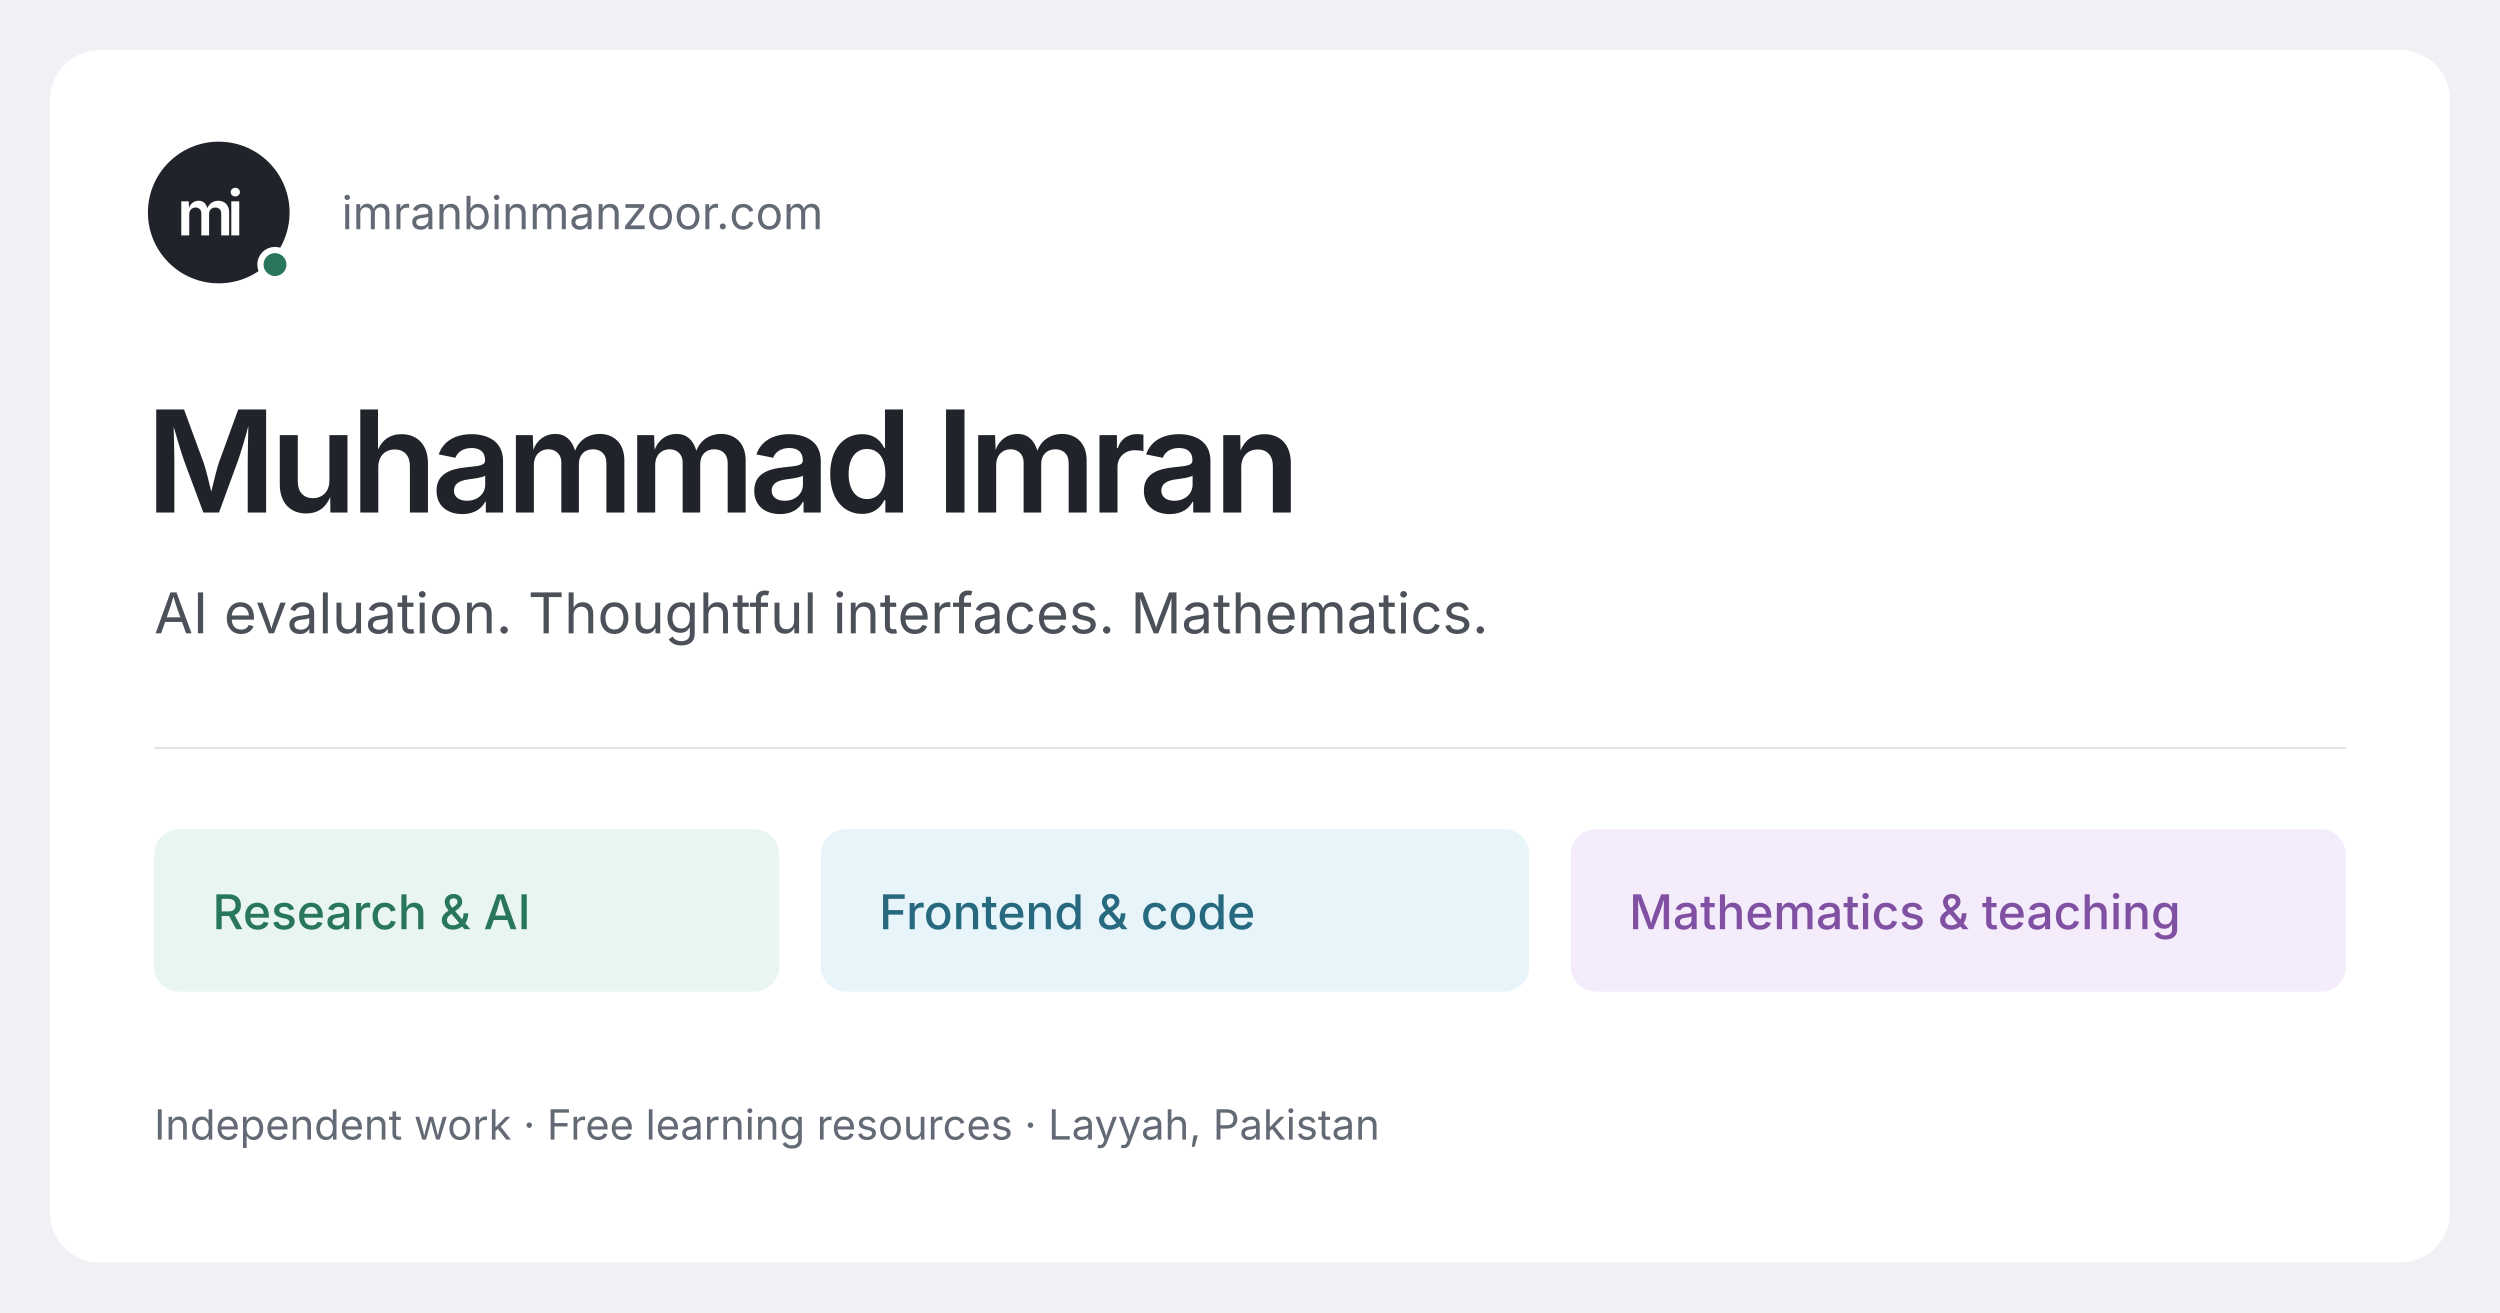
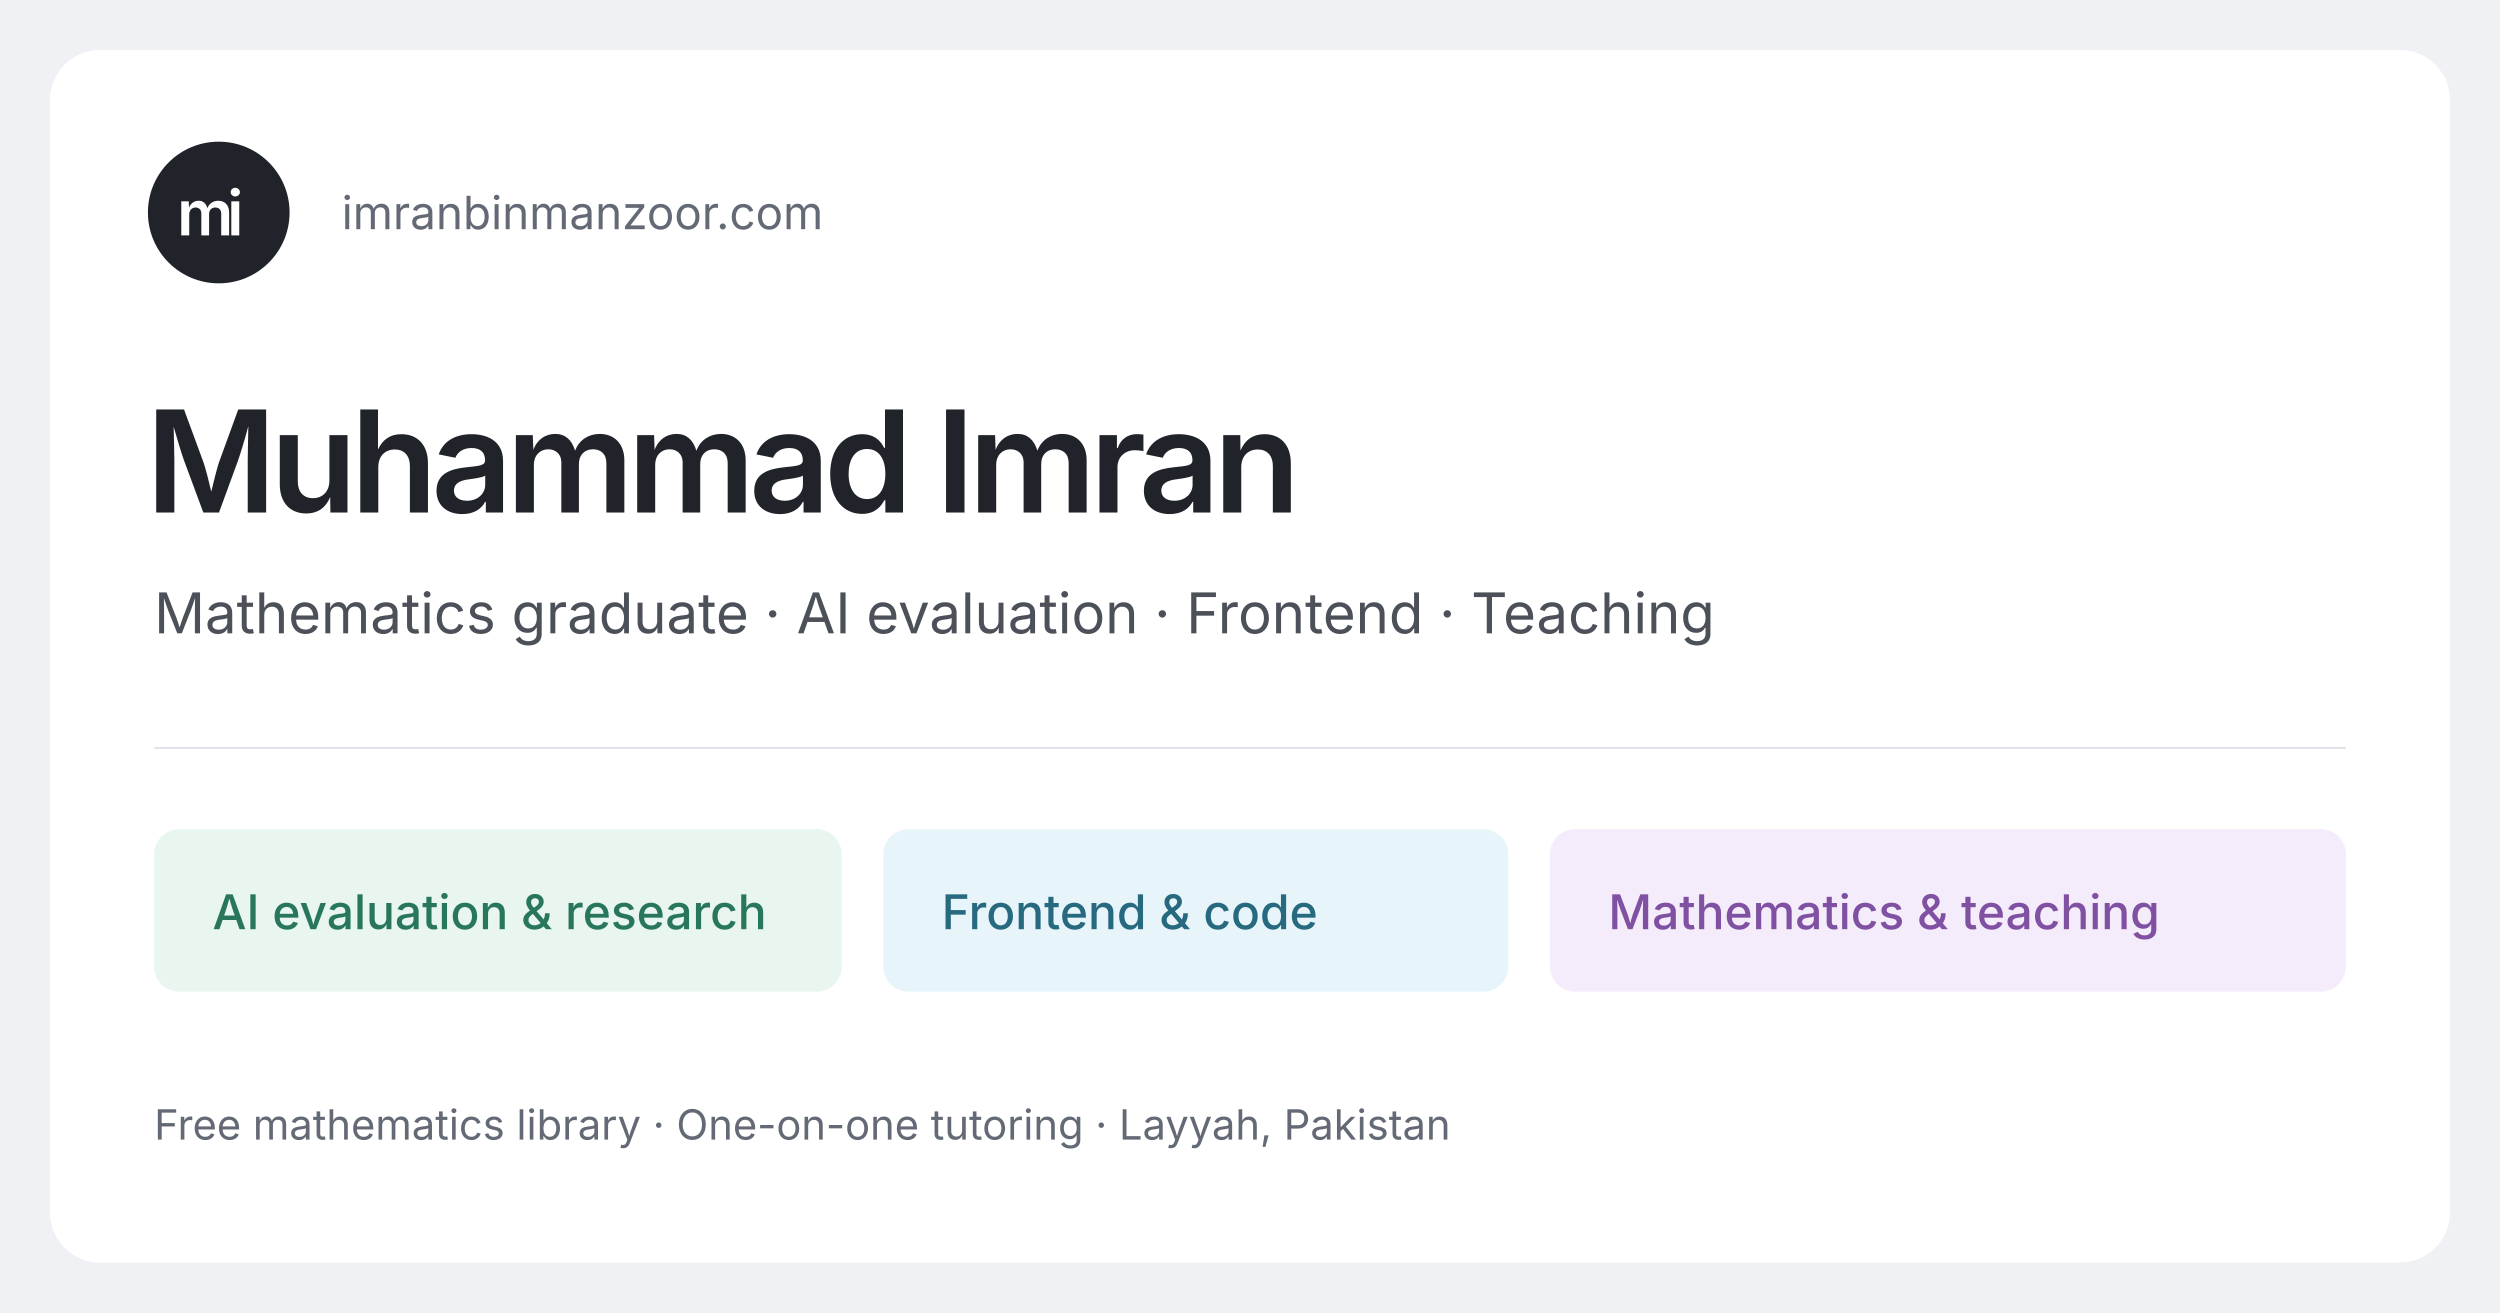
<svg xmlns="http://www.w3.org/2000/svg" width="1200" height="630" viewBox="0 0 1200 630">
  <rect width="1200" height="630" fill="#f0f1f5" />
  <rect x="24" y="24" width="1152" height="582" rx="24" fill="#fff" />
  <g font-family="Inter,Segoe UI,Arial,sans-serif">
    <circle cx="105" cy="102" r="34" fill="#202329" />
    <text x="85" y="113" font-size="30" font-weight="600" letter-spacing="-3" fill="#fff">mi</text>
-     <circle cx="132" cy="127" r="7" fill="#28775c" stroke="#fff" stroke-width="3" />
    <text x="164" y="110" font-size="22" fill="#646a75">imranbinmanzoor.com</text>
    <text x="70" y="246" font-size="68" font-weight="600" letter-spacing="-3" fill="#202329">Muhammad Imran</text>
-     <text x="74" y="304" font-size="27" fill="#4b5059">AI evaluation. Thoughtful interfaces. Mathematics.</text>
+     <text x="74" y="304" font-size="27" fill="#4b5059">Mathematics graduate · AI evaluation · Frontend · Teaching</text>
    <path d="M74 359H1126" stroke="#e1e4eb" />
    <g font-size="23" font-weight="500">
-       <rect x="74" y="398" width="300" height="78" rx="12" fill="#e8f6ef" />
-       <text x="102" y="446" fill="#28775c">Research &amp; AI</text>
-       <rect x="394" y="398" width="340" height="78" rx="12" fill="#e7f5fb" />
-       <text x="422" y="446" fill="#27697e">Frontend &amp; code</text>
-       <rect x="754" y="398" width="372" height="78" rx="12" fill="#f4ecfa" />
-       <text x="782" y="446" fill="#8050a2">Mathematics &amp; teaching</text>
+       <rect x="74" y="398" width="330" height="78" rx="12" fill="#e8f6ef" />
+       <text x="102" y="446" fill="#28775c">AI evaluation &amp; research</text>
+       <rect x="424" y="398" width="300" height="78" rx="12" fill="#e7f5fb" />
+       <text x="452" y="446" fill="#27697e">Frontend &amp; code</text>
+       <rect x="744" y="398" width="382" height="78" rx="12" fill="#f4ecfa" />
+       <text x="772" y="446" fill="#8050a2">Mathematics &amp; teaching</text>
    </g>
-     <text x="74" y="547" font-size="20" fill="#646a75">Independent work · Free learning resources · Layyah, Pakistan</text>
+     <text x="74" y="547" font-size="20" fill="#646a75">Free mathematics library · One-on-one tutoring · Layyah, Pakistan</text>
  </g>
</svg>
